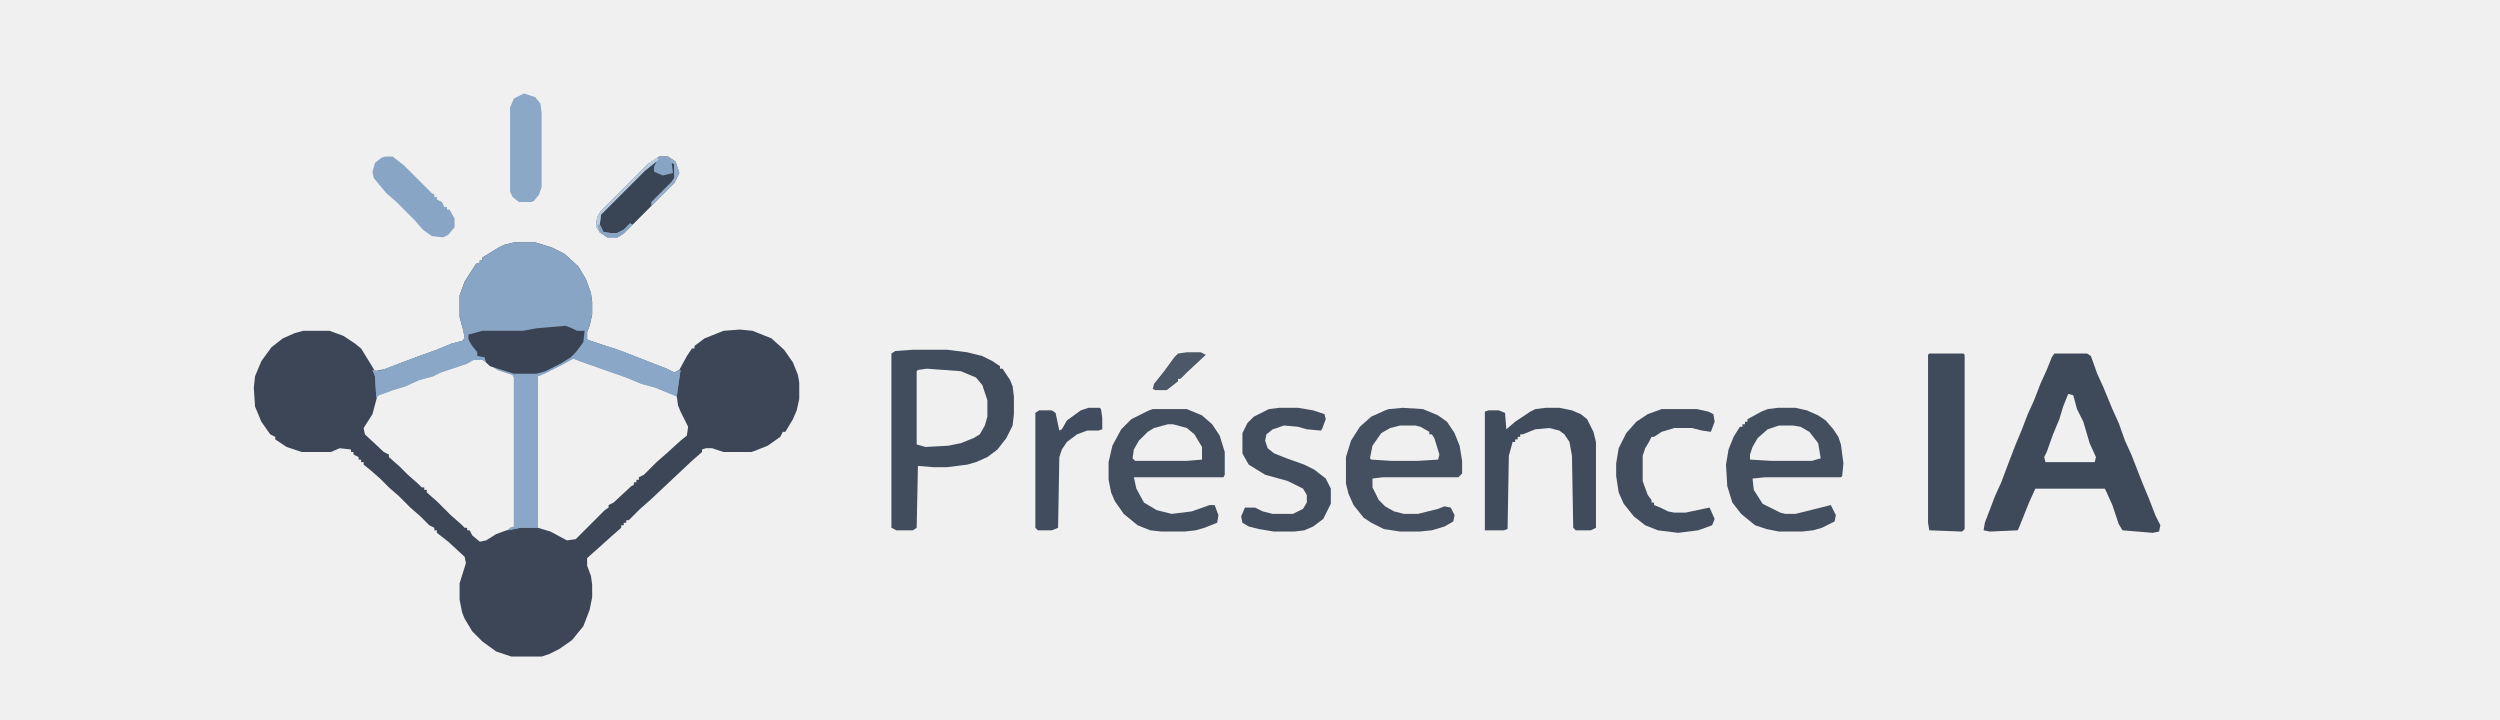
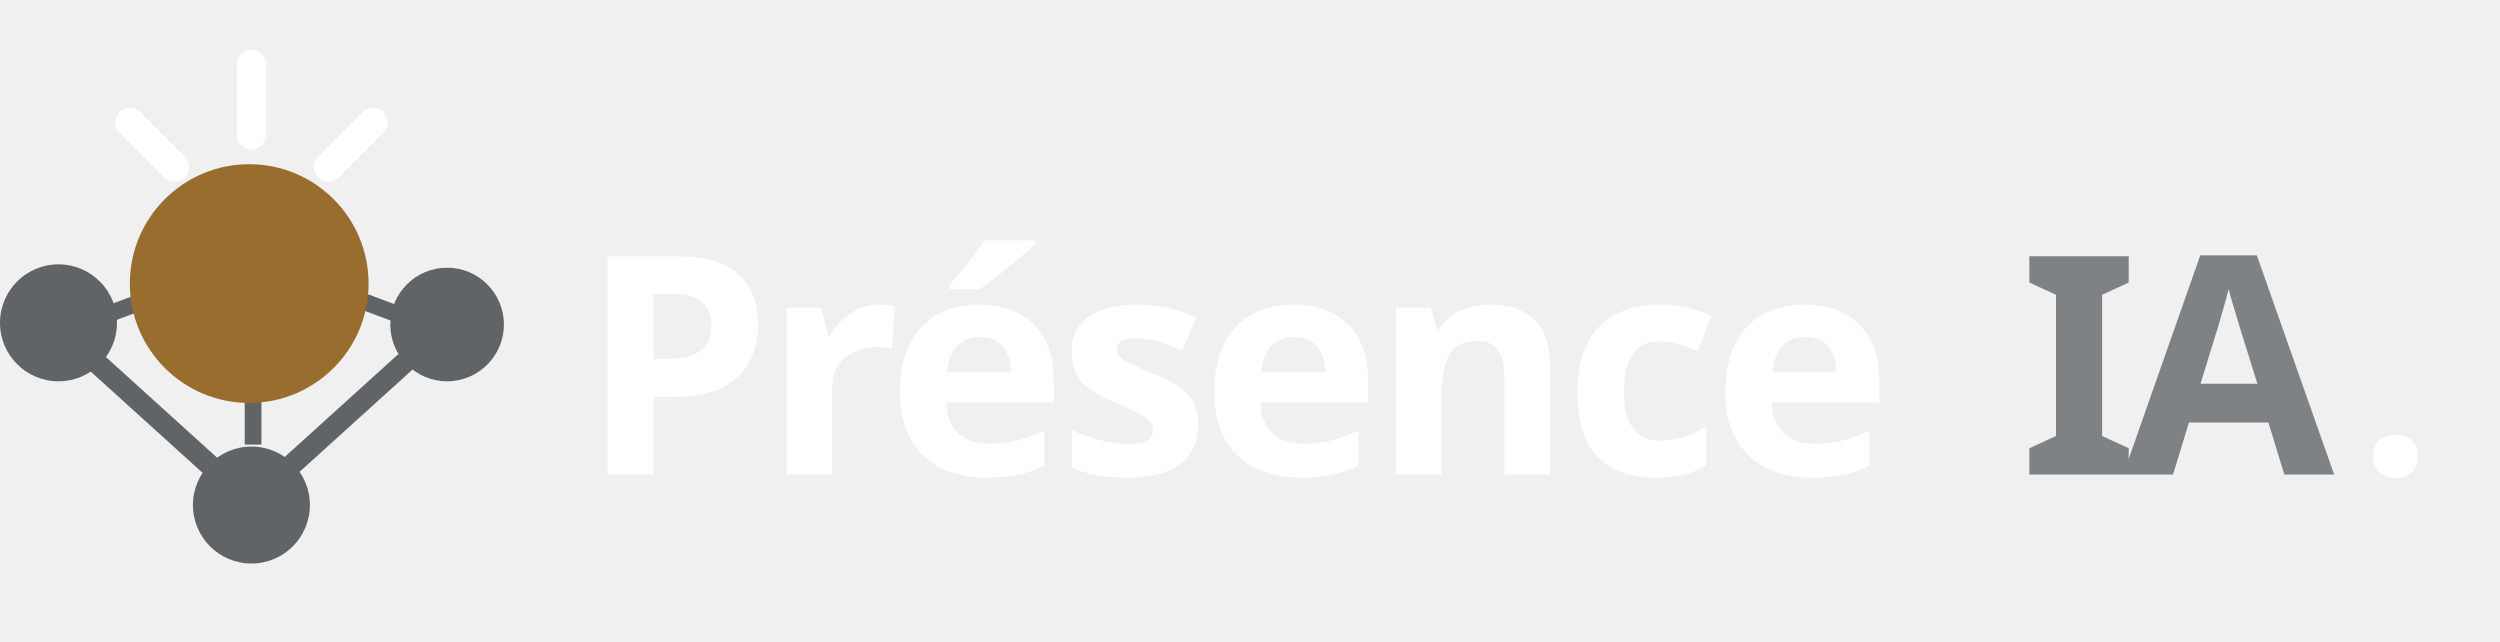
- <svg xmlns="http://www.w3.org/2000/svg" version="1.1" viewBox="60 650 1980 570">
-   <path transform="translate(467,842)" d="m0 0h17l13 4 10 5 11 10 6 10 4 11 1 7v10l-2 9-2 5v6l27 9 36 14 6 3 4-2 6-11 4-6h2v-2l8-6 15-6 13-1 10 1 15 6 10 9 7 10 4 10 1 6v13l-2 9-3 7-6 10h-2l-2 4-10 7-10 4-3 1h-22l-9-3h-5l-3 1v2l-8 7-33 31-8 7-9 9h-2v2h-2v2h-2v2l-8 7-10 9-9 8v6l3 8 1 7v10l-2 10-5 13-9 11-10 7-8 4-6 2h-24l-12-4-11-8-8-8-6-10-2-5-2-10v-13l5-16-1-5-13-12-9-7v-2h-2v-2l-4-2-7-7-8-7-9-9-8-7-7-7-8-7-5-4v-2h-2v-2h-2v-2l-4-2v-2h-2v-2l-9-1-7 3h-23l-12-4-9-6v-2l-4-2-7-10-5-12-1-15 1-9 5-12 8-11 9-7 9-4 7-2h21l11 4 9 6 5 4 8 13 3 5 9-2 10-4 16-6 14-5 12-5 8-2 2-2-1-6-3-11v-17l4-11 9-14 3-1v-2h2v-2l13-8 4-2zm-32 92-5 3-21 7-6 3-11 3-11 5-10 3-8 3-4 2-4 15-7 11 1 5 15 14 4 2v2l8 7 7 7 8 7 3 3h2v2h2v2l8 7 11 11 8 7 3 3h2v2h2l2 4 6 5 5-1 8-5 11-4 4-2v-118l-2-3-12-4-8-5-4-3zm79-1-9 5-14 7-5 2-1 1v118l1 2 10 3 13 7 7-1 23-23 3-2v-2l4-2 14-13 2-1v-2h2v-2h2v-2l4-2 10-10 8-7 11-10 5-4 1-7-6-12-2-5-1-7-4-3-13-5-11-3-12-5-20-7-17-6z" fill="#3C4657" />
-   <path transform="translate(467,842)" d="m0 0h17l13 4 10 5 11 10 6 10 4 11 1 7v10l-2 9-2 5v6l27 9 36 14 6 3 5-2-3 21-17-7-11-3-12-5-20-7-17-6-5-2-9 5-14 7-5 2v120h-14l-10 2 2-2 3-1v-118l-1-2-12-4-8-5-4-3h-7l-5 3-21 7-6 3-11 3-11 5-10 3-8 3-3 1-2 2-1-17-2-5 5 1 32-12 14-5 12-5 8-2 2-2-1-6-3-11v-17l4-11 9-14 3-1v-2h2v-2l13-8 4-2z" fill="#88A5C5" />
-   <path transform="translate(1687,930)" d="m0 0h26l3 2 5 14 5 11 7 17 5 11 5 14 5 11 9 23 5 12 5 13 4 8-1 5-5 1-24-2-3-5-5-15-5-11-1-2h-55l-5 11-8 20-1 2-22 1-5-1 1-6 8-21 5-11 6-16 5-13 5-12 5-13 5-11 5-13 5-11 4-10zm11 32-4 10-3 10-5 12-5 14-2 4 1 4h39l1-4-5-11-5-17-5-10-3-11z" fill="#3E495A" />
-   <path transform="translate(783,927)" d="m0 0h27l16 2 12 3 8 4 6 4v2h2l6 9 2 5 1 8v14l-1 9-5 10-7 9-8 6-9 4-7 2-16 2h-11l-12-1-1 49-3 2h-13l-4-2v-138l3-2zm11 15-7 1-1 1v58l7 2 18-1 10-2 10-4 5-3 4-7 2-7v-13l-4-12-5-6-12-5z" fill="#414C5D" />
-   <path transform="translate(1468,973)" d="m0 0h14l9 2 9 4 6 4 6 7 4 6 2 6 2 15-1 10-1 1h-60l-10 1 1 9 7 11 14 7 4 1h8l28-7 4 8-1 5-10 5-7 2-9 1h-18l-10-2-9-3-11-9-7-9-4-13-1-17 2-12 4-10 5-8h2v-2h2v-2h2v-2l11-6 5-2zm1 14-9 3-8 7-4 7-2 6v4l17 1h32l7-2-2-12-7-9-7-4-6-1z" fill="#434E5F" />
-   <path transform="translate(973,974)" d="m0 0h27l12 5 8 7 6 9 4 13v18l-1 2h-71l2 9 6 11 10 6 12 3 16-2 14-5h4l3 8-1 6-10 4-7 2-9 1h-18l-9-1-10-4-11-9-7-10-3-7-2-10v-14l3-13 7-13 8-8 14-7zm12 12-11 3-5 3-7 7-4 7-1 7 2 2h41l12-1v-10l-6-10-6-5-11-3z" fill="#434E5F" />
-   <path transform="translate(1171,973)" d="m0 0 16 1 12 5 7 5 6 9 4 10 2 12v10l-3 3h-60l-8 1v7l5 10 5 5 7 4 8 2h11l16-4 5-2 5 1 3 6-1 5-7 4-10 3-10 1h-15l-13-2-10-5-6-4-8-10-4-9-2-8v-21l4-13 7-11 9-8 11-5 3-1zm-2 14-8 2-7 4-7 10-2 10 1 1 16 1h21l16-1 1-4-4-13-2-3h-2v-2l-7-4-4-1z" fill="#444F60" />
-   <path transform="translate(1284,973)" d="m0 0h11l10 2 7 3 5 4 5 10 2 8v68l-4 2h-12l-2-2-1-57-2-11-4-6-4-3-8-2-11 1-10 4h-2v2h-2v2h-2v2h-2l-3 11-1 58-3 1h-15v-94l3-1h8l5 2 1 13 7-6 12-8 4-2z" fill="#404B5C" />
-   <path transform="translate(1588,930)" d="m0 0h27l1 1v138l-2 2-26-1-1-6v-133z" fill="#3F4A5B" />
-   <path transform="translate(523,917)" d="m0 0 6 4 18 5 41 16 6 3 5-2-3 21-17-7-11-3-12-5-20-7-17-6-5-2-9 5-14 7-5 2v120h-14l-10 2 2-2 3-1v-118l-1-2-12-4-2-2 9 2 6 2h18l12-4 16-10h2l2-5z" fill="#8BA7C7" />
-   <path transform="translate(1073,973)" d="m0 0h15l12 2 9 3 1 4-3 8-1 1-11-1-7-2-11-1-9 3-5 4-1 5 2 6 5 4 10 4 14 5 8 4 9 7 4 8v12l-6 12-8 6-7 3-8 1h-16l-12-2-8-2-5-3-1-5 3-7h8l6 3 8 2h16l8-4 3-5v-6l-3-5-12-6-18-5-13-8-4-7-1-2v-16l4-8 5-5 12-6z" fill="#424D5E" />
-   <path transform="translate(1376,974)" d="m0 0h28l9 2 4 2 1 6-3 8-7-1-8-2h-14l-10 3-6 4h-2l-2 4-3 5-2 6v20l4 11 3 4v2h2v2l5 2 6 3 5 1h9l14-3 5-1 4 9-2 5-11 4-16 2-16-2-10-4-9-7-8-10-4-9-2-13v-10l2-12 6-12 8-9 9-6z" fill="#424D5E" />
-   <path transform="translate(508,908)" d="m0 0 5 2 4 2h6l-1 9-6 8-4 4-8 5-12 6-7 2h-18l-19-6-3-3-1-3-6-2-3-6-4-4v-7l11-3h32l11-2z" fill="#394353" />
-   <path transform="translate(922,973)" d="m0 0h9l1 1 1 7v9l-3 1h-9l-8 3-8 6-4 6-2 6-1 56-5 2h-11l-2-2v-91l3-2h10l3 2 3 14 2-1 4-7 11-8z" fill="#414C5E" />
-   <path transform="translate(475,724)" d="m0 0 9 3 4 5 1 7v59l-2 6-4 5-2 1h-10l-5-4-2-4v-67l3-7z" fill="#8CA8C7" />
-   <path transform="translate(582,774)" d="m0 0h7l6 4 3 9-4 8-40 40-5 3h-8l-6-4-3-5 1-7 3-5 37-37z" fill="#394454" />
-   <path transform="translate(365,774)" d="m0 0h6l9 7 22 22 2 1v2h2v2l4 2 2 4h2v2h2l4 7v7l-5 6-4 2-9-1-7-5-7-8-14-14-8-7-10-12-1-5 2-7 5-4z" fill="#89A5C5" />
-   <path transform="translate(429,916)" d="m0 0 2 3 3 5 4 5v3l6 1v3l-2-1h-7l-5 3-21 7-6 3-11 3-11 5-10 3-8 3-3 1-2 2-1-17-2-5 5 1 32-12 14-5 12-5 8-2z" fill="#8BA7C7" />
-   <path transform="translate(1e3 929)" d="m0 0h11l4 2-15 14-5 5h-2v2l-9 7h-9l-2-1 1-4 8-10 8-11 3-3z" fill="#4C5768" />
-   <path transform="translate(582,774)" d="m0 0h7l6 4 3 9-4 8-18 18v-3l16-16 2-3v-11l-2-1 1 8-8 2-7-3v-4l2-4-9 7-35 35-1 8 3 6 10 1 6-3 5-5 2 1-7 7-5 3h-8l-6-4-3-5 1-7 3-5 37-37z" fill="#88A5C5" />
-   <path transform="translate(580,775)" d="m0 0 2 1-11 9-35 35-1 8 3 6 10 1 6-3 5-5 2 1-7 7-5 3h-8l-6-4-3-5 1-7 3-5 37-37z" fill="#BACBDD" />
-   <path transform="translate(591,776)" d="m0 0 4 2 3 9-4 8-18 18v-3l16-16 2-3v-11l-3-2z" fill="#94AECB" />
-   <path transform="translate(559,827)" d="m0 0 2 1-7 7-5 3h-8l-6-4-2-6h2l3 6 10 1 6-3z" fill="#88A5C5" />
+ <svg xmlns="http://www.w3.org/2000/svg" id="Calque_1" version="1.1" viewBox="0 0 2222.73 570">
+   <defs>
+     <style>
+       .st0 {
+         letter-spacing: 0em;
+       }
+ 
+       .st0, .st1, .st2, .st3 {
+         fill: #fff;
+       }
+ 
+       .st0, .st4 {
+         font-size: 230px;
+       }
+ 
+       .st1, .st5, .st3 {
+         font-size: 271.79px;
+       }
+ 
+       .st2 {
+         stroke: #fff;
+         stroke-linecap: round;
+         stroke-miterlimit: 10;
+         stroke-width: 26px;
+       }
+ 
+       .st4 {
+         letter-spacing: -.03em;
+       }
+ 
+       .st4, .st6 {
+         font-family: GillSans-Bold, 'Gill Sans';
+         font-weight: 700;
+       }
+ 
+       .st5 {
+         fill: #7f8284;
+         letter-spacing: -.05em;
+       }
+ 
+       .st3 {
+         letter-spacing: -.03em;
+       }
+ 
+       .st7 {
+         fill: #996d2e;
+       }
+ 
+       .st8 {
+         fill: #616466;
+       }
+     </style>
+   </defs>
+   <g>
+     <g>
+       <line class="st2" x1="223.53" y1="119.93" x2="223.53" y2="57.33" />
+       <line class="st2" x1="291.93" y1="148.55" x2="331.63" y2="108.84" />
+       <line class="st2" x1="155.13" y1="148.55" x2="115.43" y2="108.84" />
+     </g>
+     <rect class="st8" x="85.87" y="244.7" width="165.96" height="14.86" transform="translate(-77.59 75.08) rotate(-20.5)" />
+     <rect class="st8" x="197.52" y="244.7" width="165.96" height="14.86" transform="translate(454.96 586.52) rotate(-159.5)" />
+     <rect class="st8" x="142.02" y="304.86" width="165.96" height="14.86" transform="translate(-87.29 537.29) rotate(-90)" />
+     <g>
+       <rect class="st8" x="218.75" y="365.56" width="165.96" height="18.67" transform="translate(-173.54 299.4) rotate(-42.15)" />
+       <rect class="st8" x="60.73" y="365.56" width="165.96" height="18.67" transform="translate(-1.29 749.28) rotate(-137.85)" />
+     </g>
+     <circle class="st7" cx="221.57" cy="252.13" r="106.13" />
+     <circle class="st8" cx="223.53" cy="449.02" r="52" />
+     <g>
+       <circle class="st8" cx="52" cy="287.02" r="52" />
+       <circle class="st8" cx="397.5" cy="288.52" r="50.5" />
+     </g>
+   </g>
+   <text class="st6" transform="translate(515.68 421.89)">
+     <tspan class="st3" x="0" y="0">Présence</tspan>
+     <tspan class="st1" x="1199.22" y="0"> </tspan>
+     <tspan class="st5" x="1279.91" y="0">IA</tspan>
+     <tspan class="st0" x="1581.32" y="0">.</tspan>
+   </text>
+   <text class="st4" transform="translate(5808.31 2490.43)">
+     <tspan x="0" y="0">Lorem ipsum</tspan>
+   </text>
</svg>
